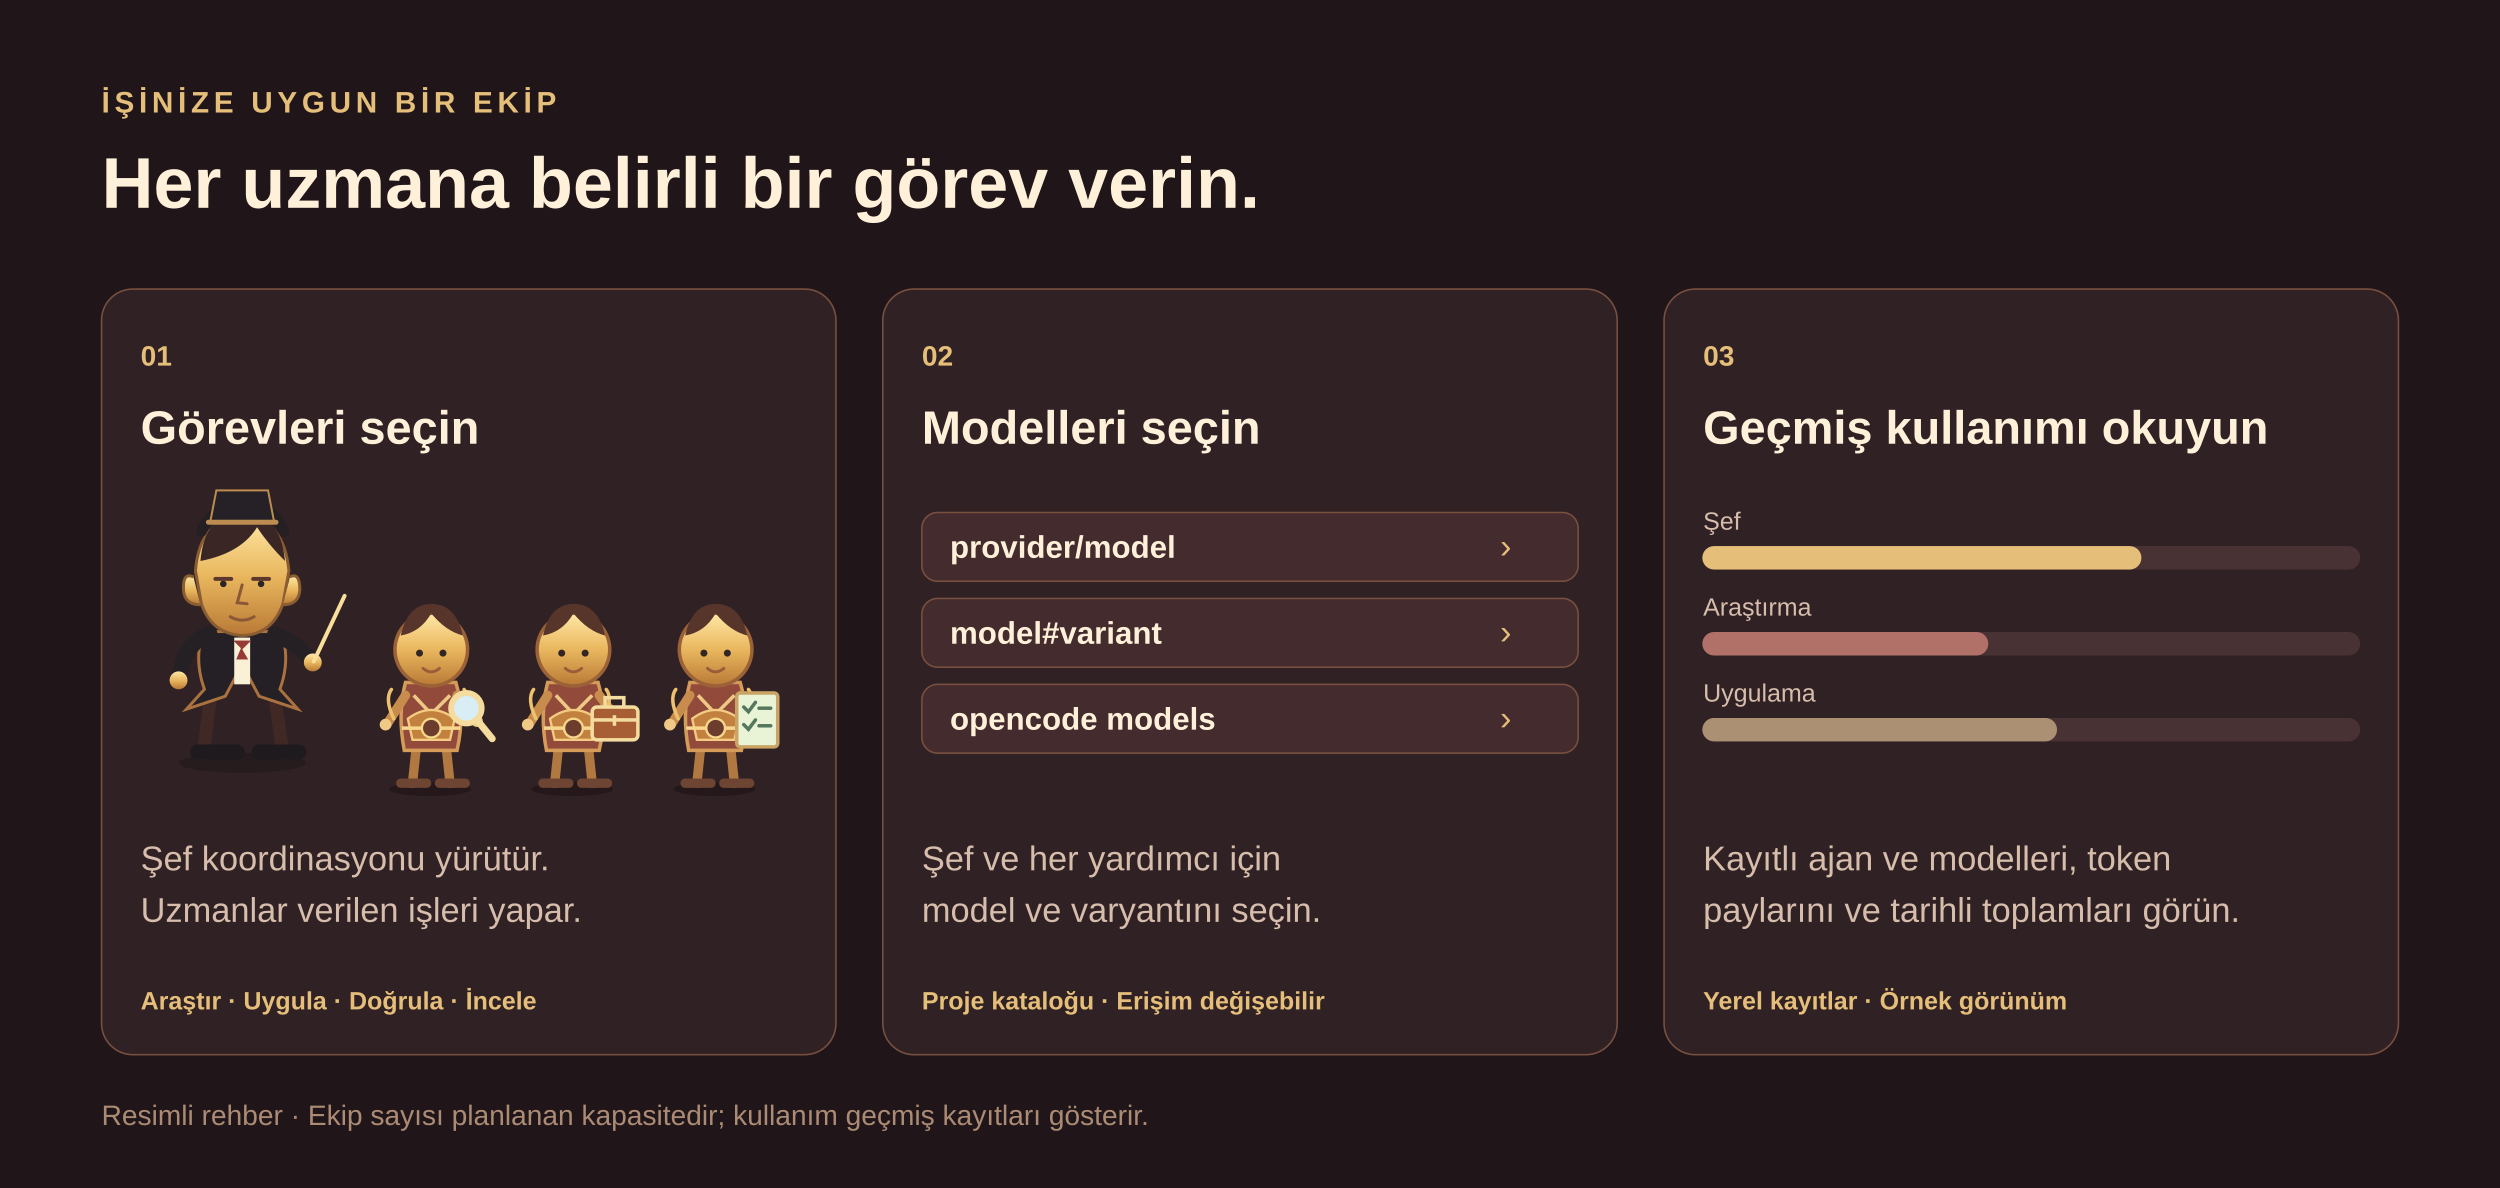
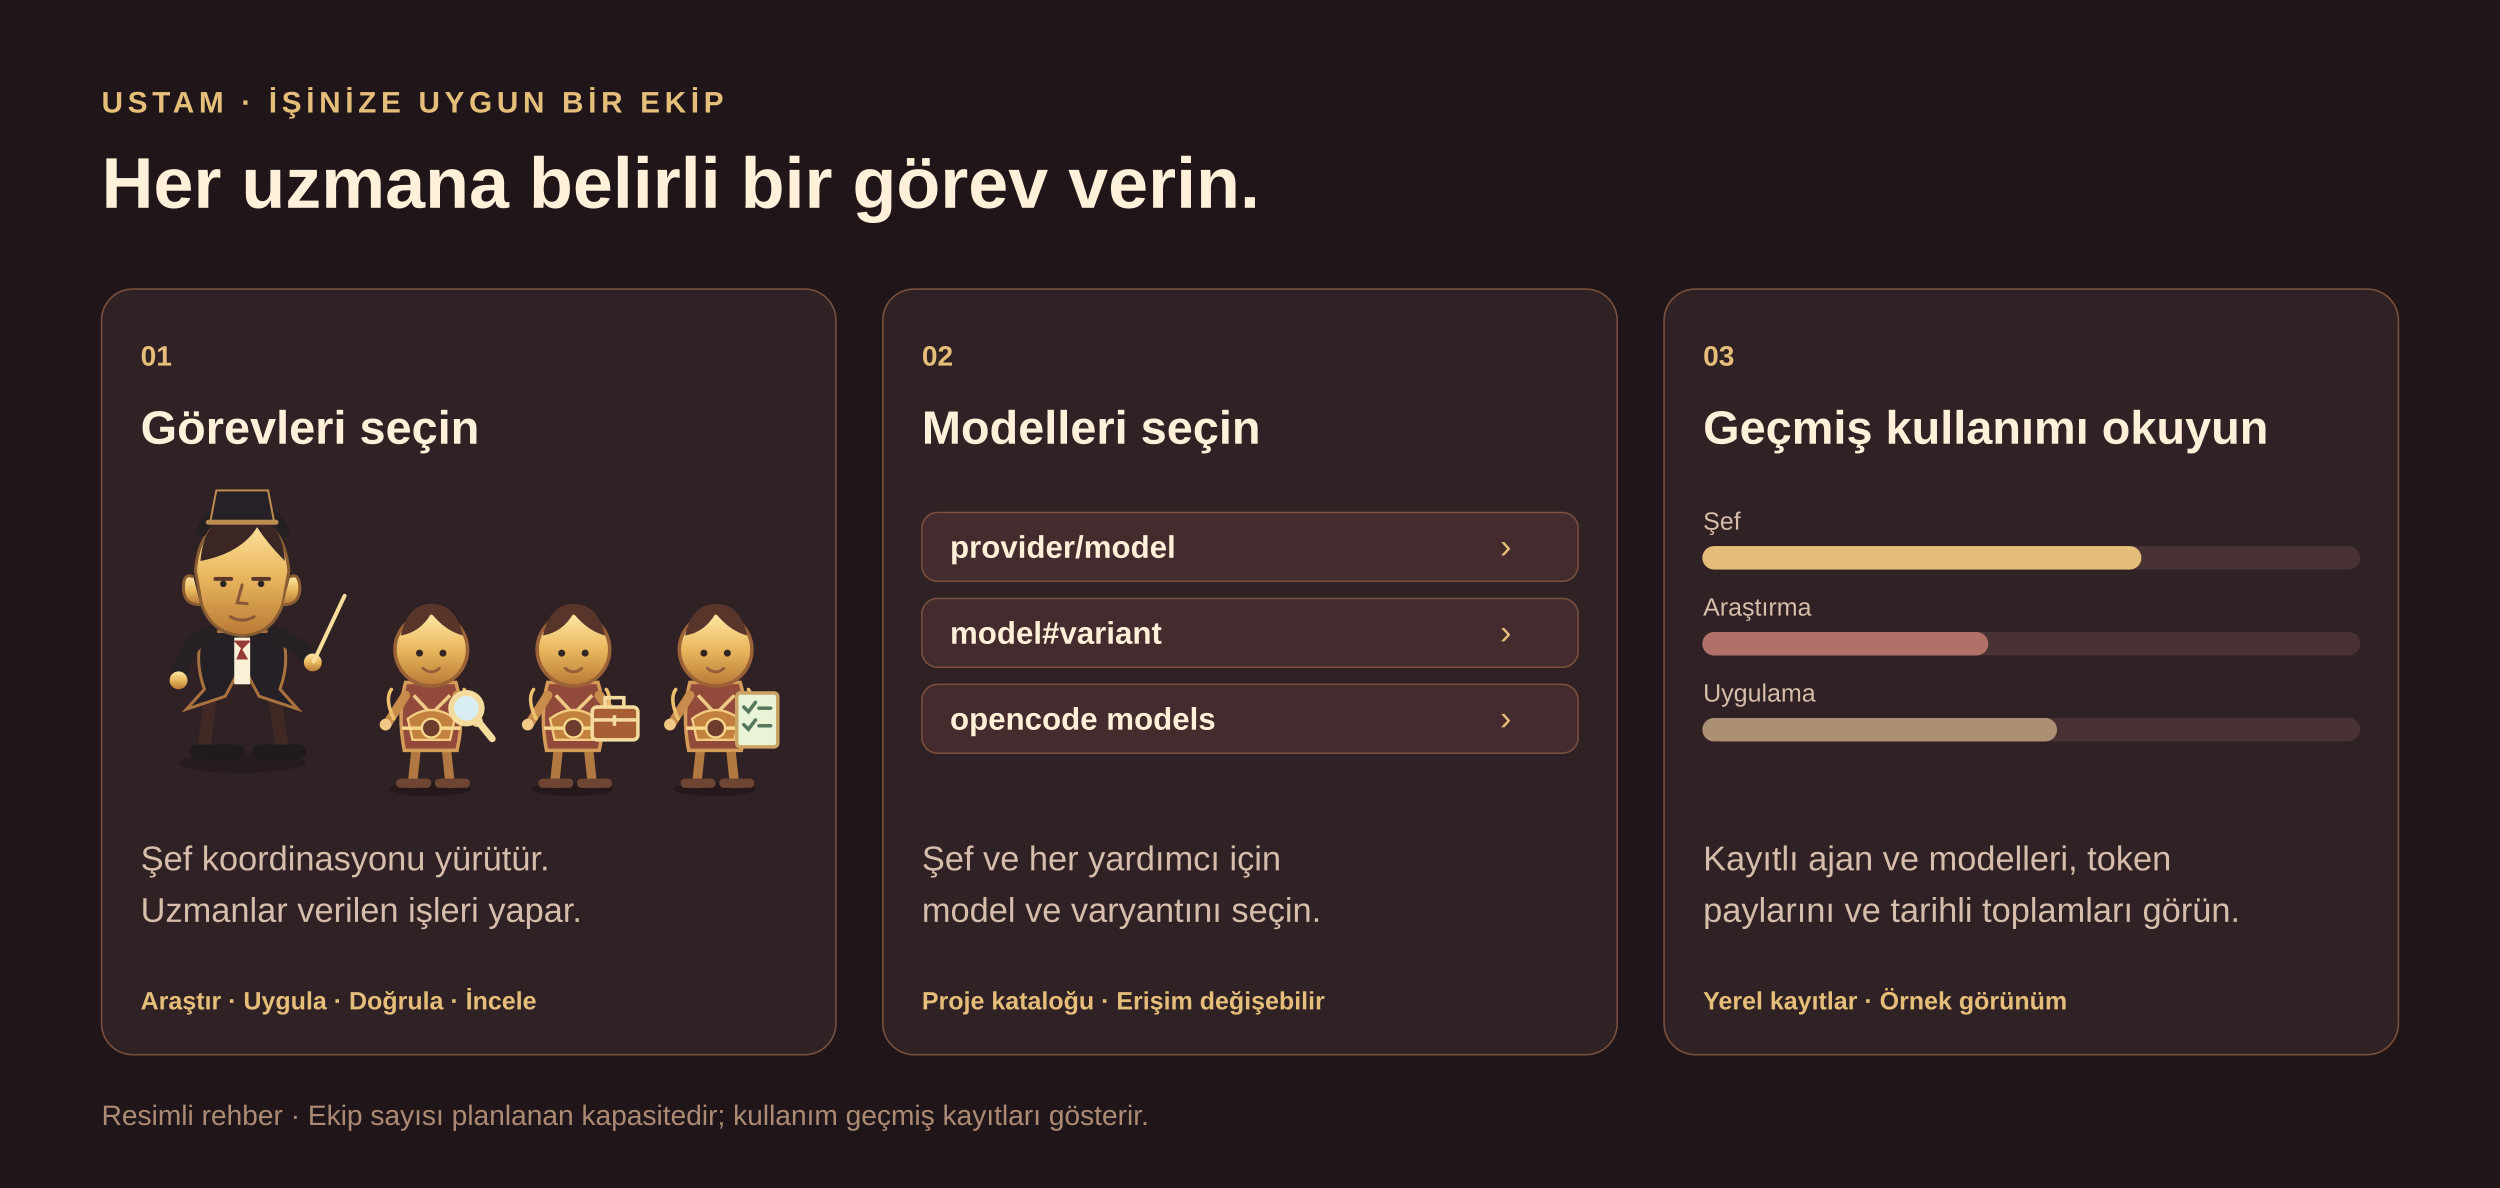
<svg xmlns="http://www.w3.org/2000/svg" xmlns:xlink="http://www.w3.org/1999/xlink" width="1600" height="760" viewBox="0 0 1600 760" role="img" aria-labelledby="title desc">
  <defs>
    <linearGradient id="background" x2="1" y2="1">
      <stop stop-color="#21191B" />
      <stop offset=".58" stop-color="#322224" />
      <stop offset="1" stop-color="#261A1B" />
    </linearGradient>
    <linearGradient id="curtain" x2="0" y2="1">
      <stop stop-color="#8D4141" />
      <stop offset=".55" stop-color="#672C32" />
      <stop offset="1" stop-color="#3D2026" />
    </linearGradient>
    <linearGradient id="floor" x2="0" y2="1">
      <stop stop-color="#79513D" />
      <stop offset="1" stop-color="#352522" />
    </linearGradient>
    <radialGradient id="light">
      <stop stop-color="#F7CA82" stop-opacity=".31" />
      <stop offset="1" stop-color="#F7CA82" stop-opacity="0" />
    </radialGradient>
    <linearGradient id="gold" x2="0" y2="1">
      <stop stop-color="#ffe8a6" />
      <stop offset=".5" stop-color="#e9b75e" />
      <stop offset="1" stop-color="#b87935" />
    </linearGradient>
    <filter id="actor-shadow" x="-30%" y="-30%" width="160%" height="170%">
      <feDropShadow dx="0" dy="11" stdDeviation="8" flood-color="#100B0C" flood-opacity=".55" />
    </filter>
    <symbol id="conductor-core" viewBox="0 0 220 300">
      <ellipse cx="110" cy="280" rx="64" ry="10" fill="#1b1315" opacity=".45" />
      <path d="M83 174 71 270M137 174l14 96" fill="none" stroke="#402824" stroke-width="13" stroke-linecap="round" />
      <path d="M65 269h40m22 0h40" stroke="#1e1a1d" stroke-width="15" stroke-linecap="round" />
      <path d="M71 148q-10 27 1 58l-18 20 39-13 17-32 17 32 39 13-18-20q11-31 1-58Z" fill="#242025" stroke="#aa723f" stroke-width="3" />
      <path d="M102 154h16v47h-16z" fill="#faf0d5" />
      <path d="m101 157 9 9 9-9m-10 7-5 12h12z" fill="#963a36" />
      <path d="M77 150q-27 11-30 46" fill="none" stroke="#252024" stroke-width="16" stroke-linecap="round" />
      <circle cx="46" cy="197" r="9" fill="url(#gold)" />
      <path d="M63 87q4-52 47-55 42 2 47 55l-6 33q-11 31-41 32-31-2-41-32Z" fill="url(#gold)" stroke="#8a5d32" stroke-width="3" />
      <path d="M61 93q-11-5-10 13 1 15 17 15m90-28q10-5 10 13-1 15-17 15" fill="url(#gold)" stroke="#8a5d32" stroke-width="3" />
      <path d="M68 77q4-48 42-49 39 1 43 49-17-17-28-34-16 26-57 34Z" fill="#3a2725" />
      <path d="M83 95h16m22 0h16" stroke="#5d392d" stroke-width="4" stroke-linecap="round" />
      <circle cx="91" cy="100" r="3.3" fill="#2b2525" />
      <circle cx="129" cy="100" r="3.3" fill="#2b2525" />
      <path d="m110 101-5 18 10 1m-17 13q12 7 24 0" fill="none" stroke="#8a5737" stroke-width="3" stroke-linecap="round" />
      <path d="M69 47q13-27 41-27 30 0 42 27" fill="none" stroke="#241f22" stroke-width="11" stroke-linecap="round" />
      <path d="M78 37h64l-6-31H84Z" fill="#262126" stroke="#bc8c50" stroke-width="2" />
      <path d="M76 38h68" stroke="#bc8c50" stroke-width="5" stroke-linecap="round" />
    </symbol>
    <symbol id="conductor" viewBox="0 0 220 300">
      <use xlink:href="#conductor-core" width="220" height="300" />
      <g id="baton-arm-static">
        <path d="M143 151q26 10 36 27" fill="none" stroke="#252024" stroke-width="16" stroke-linecap="round" />
        <circle cx="181" cy="179" r="9" fill="url(#gold)" />
        <path d="m182 178 31-66" stroke="#f9df9b" stroke-width="4" stroke-linecap="round" />
      </g>
    </symbol>
    <symbol id="musician" viewBox="0 0 120 190">
      <ellipse cx="59" cy="181" rx="35" ry="6" fill="#170f11" opacity=".5" />
      <path d="m48 138-4 38m28-38 4 38" stroke="#b17941" stroke-width="8" stroke-linecap="round" />
      <path d="M34 176h22m11 0h22" stroke="#6d4532" stroke-width="8" stroke-linecap="round" />
      <path d="M38 90q-7 27-1 58h45q7-31-1-58Z" fill="#924a3b" stroke="#d49b59" stroke-width="3" />
      <path d="m45 101 15 16 16-16" fill="none" stroke="#eec885" stroke-width="3" />
      <path d="M38 101 22 126m60-25 16 21" stroke="#c88d4d" stroke-width="8" stroke-linecap="round" />
      <circle cx="21" cy="126" r="5" fill="#efc985" />
      <circle cx="99" cy="123" r="5" fill="#efc985" />
      <circle cx="60" cy="62" r="31" fill="url(#gold)" stroke="#9b6137" stroke-width="3" />
      <path d="M34 50q6-27 26-27 21 0 27 27-15-4-27-19-9 16-26 19Z" fill="#57352b" />
      <circle cx="50" cy="65" r="3" fill="#312623" />
      <circle cx="70" cy="65" r="3" fill="#312623" />
      <path d="M53 78q7 6 14 0" fill="none" stroke="#9a5c39" stroke-width="2.5" stroke-linecap="round" />
      <path d="M40 121q20-15 40 0l-4 18H44Z" fill="#c2813e" stroke="#f3cb82" stroke-width="2" />
      <path d="M28 121q-8-17-2-25m60 25q8-17 2-25" fill="none" stroke="#edc16d" stroke-width="3" stroke-linecap="round" />
      <path d="M35 129h50" stroke="#f7d68e" stroke-width="3" />
      <circle cx="60" cy="129" r="8" fill="#6c3c2d" stroke="#f7d68e" stroke-width="2" />
    </symbol>
    <symbol id="musician-researcher" viewBox="0 0 120 190">
      <use xlink:href="#musician" width="120" height="190" />
      <circle cx="90" cy="112" r="13" fill="#d9edf5" stroke="#f4dc9e" stroke-width="5" />
      <path d="m99 122 13 16" stroke="#f4dc9e" stroke-width="6" stroke-linecap="round" />
    </symbol>
    <symbol id="musician-implementer" viewBox="0 0 120 190">
      <use xlink:href="#musician" width="120" height="190" />
      <rect x="76" y="111" width="39" height="28" rx="4" fill="#a85e35" stroke="#f4dc9e" stroke-width="3" />
      <path d="M87 111v-8h16v8m-27 11h39m-20-4v9" fill="none" stroke="#f4dc9e" stroke-width="3" />
    </symbol>
    <symbol id="musician-reviewer" viewBox="0 0 120 190">
      <use xlink:href="#musician" width="120" height="190" />
      <rect x="79" y="99" width="33" height="45" rx="3" fill="#f8ecd0" stroke="#b7774e" stroke-width="3" />
      <path d="M86 108h18m-18 8h18m-18 8h14m-14 8h18" stroke="#8a5d4a" stroke-width="2" />
    </symbol>
    <symbol id="musician-verifier" viewBox="0 0 120 190">
      <use xlink:href="#musician" width="120" height="190" />
      <rect x="78" y="99" width="35" height="46" rx="3" fill="#e8f4d5" stroke="#c9a464" stroke-width="3" />
      <path d="m84 111 4 4 6-8m-10 19 4 4 6-8m3-10h10m-10 15h10" fill="none" stroke="#54775e" stroke-width="3" stroke-linecap="round" />
    </symbol>
  </defs>
  <g font-family="Arial,Helvetica,sans-serif">
    <rect x="0" y="0" width="1600" height="760" rx="0" fill="#201619" stroke="#201619" />
-     <text x="65" y="72" font-size="19" fill="#E5BE7A" font-weight="700" letter-spacing="3">İŞİNİZE UYGUN BİR EKİP</text>
+     <text x="65" y="72" font-size="19" fill="#E5BE7A" font-weight="700" letter-spacing="3">USTAM · İŞİNİZE UYGUN BİR EKİP</text>
    <text x="65" y="133" font-size="46" fill="#FFF1D9" font-weight="700">Her uzmana belirli bir görev verin.</text>
    <rect x="65" y="185" width="470" height="490" rx="20" fill="#302124" stroke="#79503F" />
    <text x="90" y="234" font-size="18" fill="#E5BE7A" font-weight="700">01</text>
    <text x="90" y="284" font-size="30" fill="#FFF1D9" font-weight="700">Görevleri seçin</text>
    <use xlink:href="#conductor" x="85" y="310" width="140" height="191" />
    <use xlink:href="#musician-researcher" x="231" y="369" width="90" height="143" />
    <use xlink:href="#musician-implementer" x="322" y="369" width="90" height="143" />
    <use xlink:href="#musician-verifier" x="413" y="369" width="90" height="143" />
    <text x="90" y="557" font-size="22" fill="#D7BDAB" font-weight="400">Şef koordinasyonu yürütür.</text>
    <text x="90" y="590" font-size="22" fill="#D7BDAB" font-weight="400">Uzmanlar verilen işleri yapar.</text>
    <text x="90" y="646" font-size="16" fill="#E5BE7A" font-weight="700">Araştır · Uygula · Doğrula · İncele</text>
    <rect x="565" y="185" width="470" height="490" rx="20" fill="#302124" stroke="#79503F" />
    <text x="590" y="234" font-size="18" fill="#E5BE7A" font-weight="700">02</text>
    <text x="590" y="284" font-size="30" fill="#FFF1D9" font-weight="700">Modelleri seçin</text>
    <rect x="590" y="328" width="420" height="44" rx="10" fill="#442B2D" stroke="#79503F" />
    <text x="608" y="357" font-size="20" fill="#FFF1D9" font-weight="700">provider/model</text>
    <text x="960" y="357" font-size="22" fill="#E5BE7A" font-weight="400">›</text>
    <rect x="590" y="383" width="420" height="44" rx="10" fill="#442B2D" stroke="#79503F" />
    <text x="608" y="412" font-size="20" fill="#FFF1D9" font-weight="700">model#variant</text>
    <text x="960" y="412" font-size="22" fill="#E5BE7A" font-weight="400">›</text>
    <rect x="590" y="438" width="420" height="44" rx="10" fill="#442B2D" stroke="#79503F" />
    <text x="608" y="467" font-size="20" fill="#FFF1D9" font-weight="700">opencode models</text>
    <text x="960" y="467" font-size="22" fill="#E5BE7A" font-weight="400">›</text>
    <text x="590" y="557" font-size="22" fill="#D7BDAB" font-weight="400">Şef ve her yardımcı için</text>
    <text x="590" y="590" font-size="22" fill="#D7BDAB" font-weight="400">model ve varyantını seçin.</text>
    <text x="590" y="646" font-size="16" fill="#E5BE7A" font-weight="700">Proje kataloğu · Erişim değişebilir</text>
    <rect x="1065" y="185" width="470" height="490" rx="20" fill="#302124" stroke="#79503F" />
    <text x="1090" y="234" font-size="18" fill="#E5BE7A" font-weight="700">03</text>
    <text x="1090" y="284" font-size="30" fill="#FFF1D9" font-weight="700">Geçmiş kullanımı okuyun</text>
    <text x="1090" y="339" font-size="16" fill="#D7BDAB" font-weight="400">Şef</text>
    <rect x="1090" y="350" width="420" height="14" rx="7" fill="#493233" stroke="#493233" />
    <rect x="1090" y="350" width="280" height="14" rx="7" fill="#E5BE7A" stroke="#E5BE7A" />
    <text x="1090" y="394" font-size="16" fill="#D7BDAB" font-weight="400">Araştırma</text>
    <rect x="1090" y="405" width="420" height="14" rx="7" fill="#493233" stroke="#493233" />
    <rect x="1090" y="405" width="182" height="14" rx="7" fill="#B27168" stroke="#B27168" />
    <text x="1090" y="449" font-size="16" fill="#D7BDAB" font-weight="400">Uygulama</text>
    <rect x="1090" y="460" width="420" height="14" rx="7" fill="#493233" stroke="#493233" />
    <rect x="1090" y="460" width="226" height="14" rx="7" fill="#AC9074" stroke="#AC9074" />
    <text x="1090" y="557" font-size="22" fill="#D7BDAB" font-weight="400">Kayıtlı ajan ve modelleri, token</text>
    <text x="1090" y="590" font-size="22" fill="#D7BDAB" font-weight="400">paylarını ve tarihli toplamları görün.</text>
    <text x="1090" y="646" font-size="16" fill="#E5BE7A" font-weight="700">Yerel kayıtlar · Örnek görünüm</text>
    <text x="65" y="720" font-size="18" fill="#AC8B75" font-weight="400">Resimli rehber · Ekip sayısı planlanan kapasitedir; kullanım geçmiş kayıtları gösterir.</text>
  </g>
</svg>
